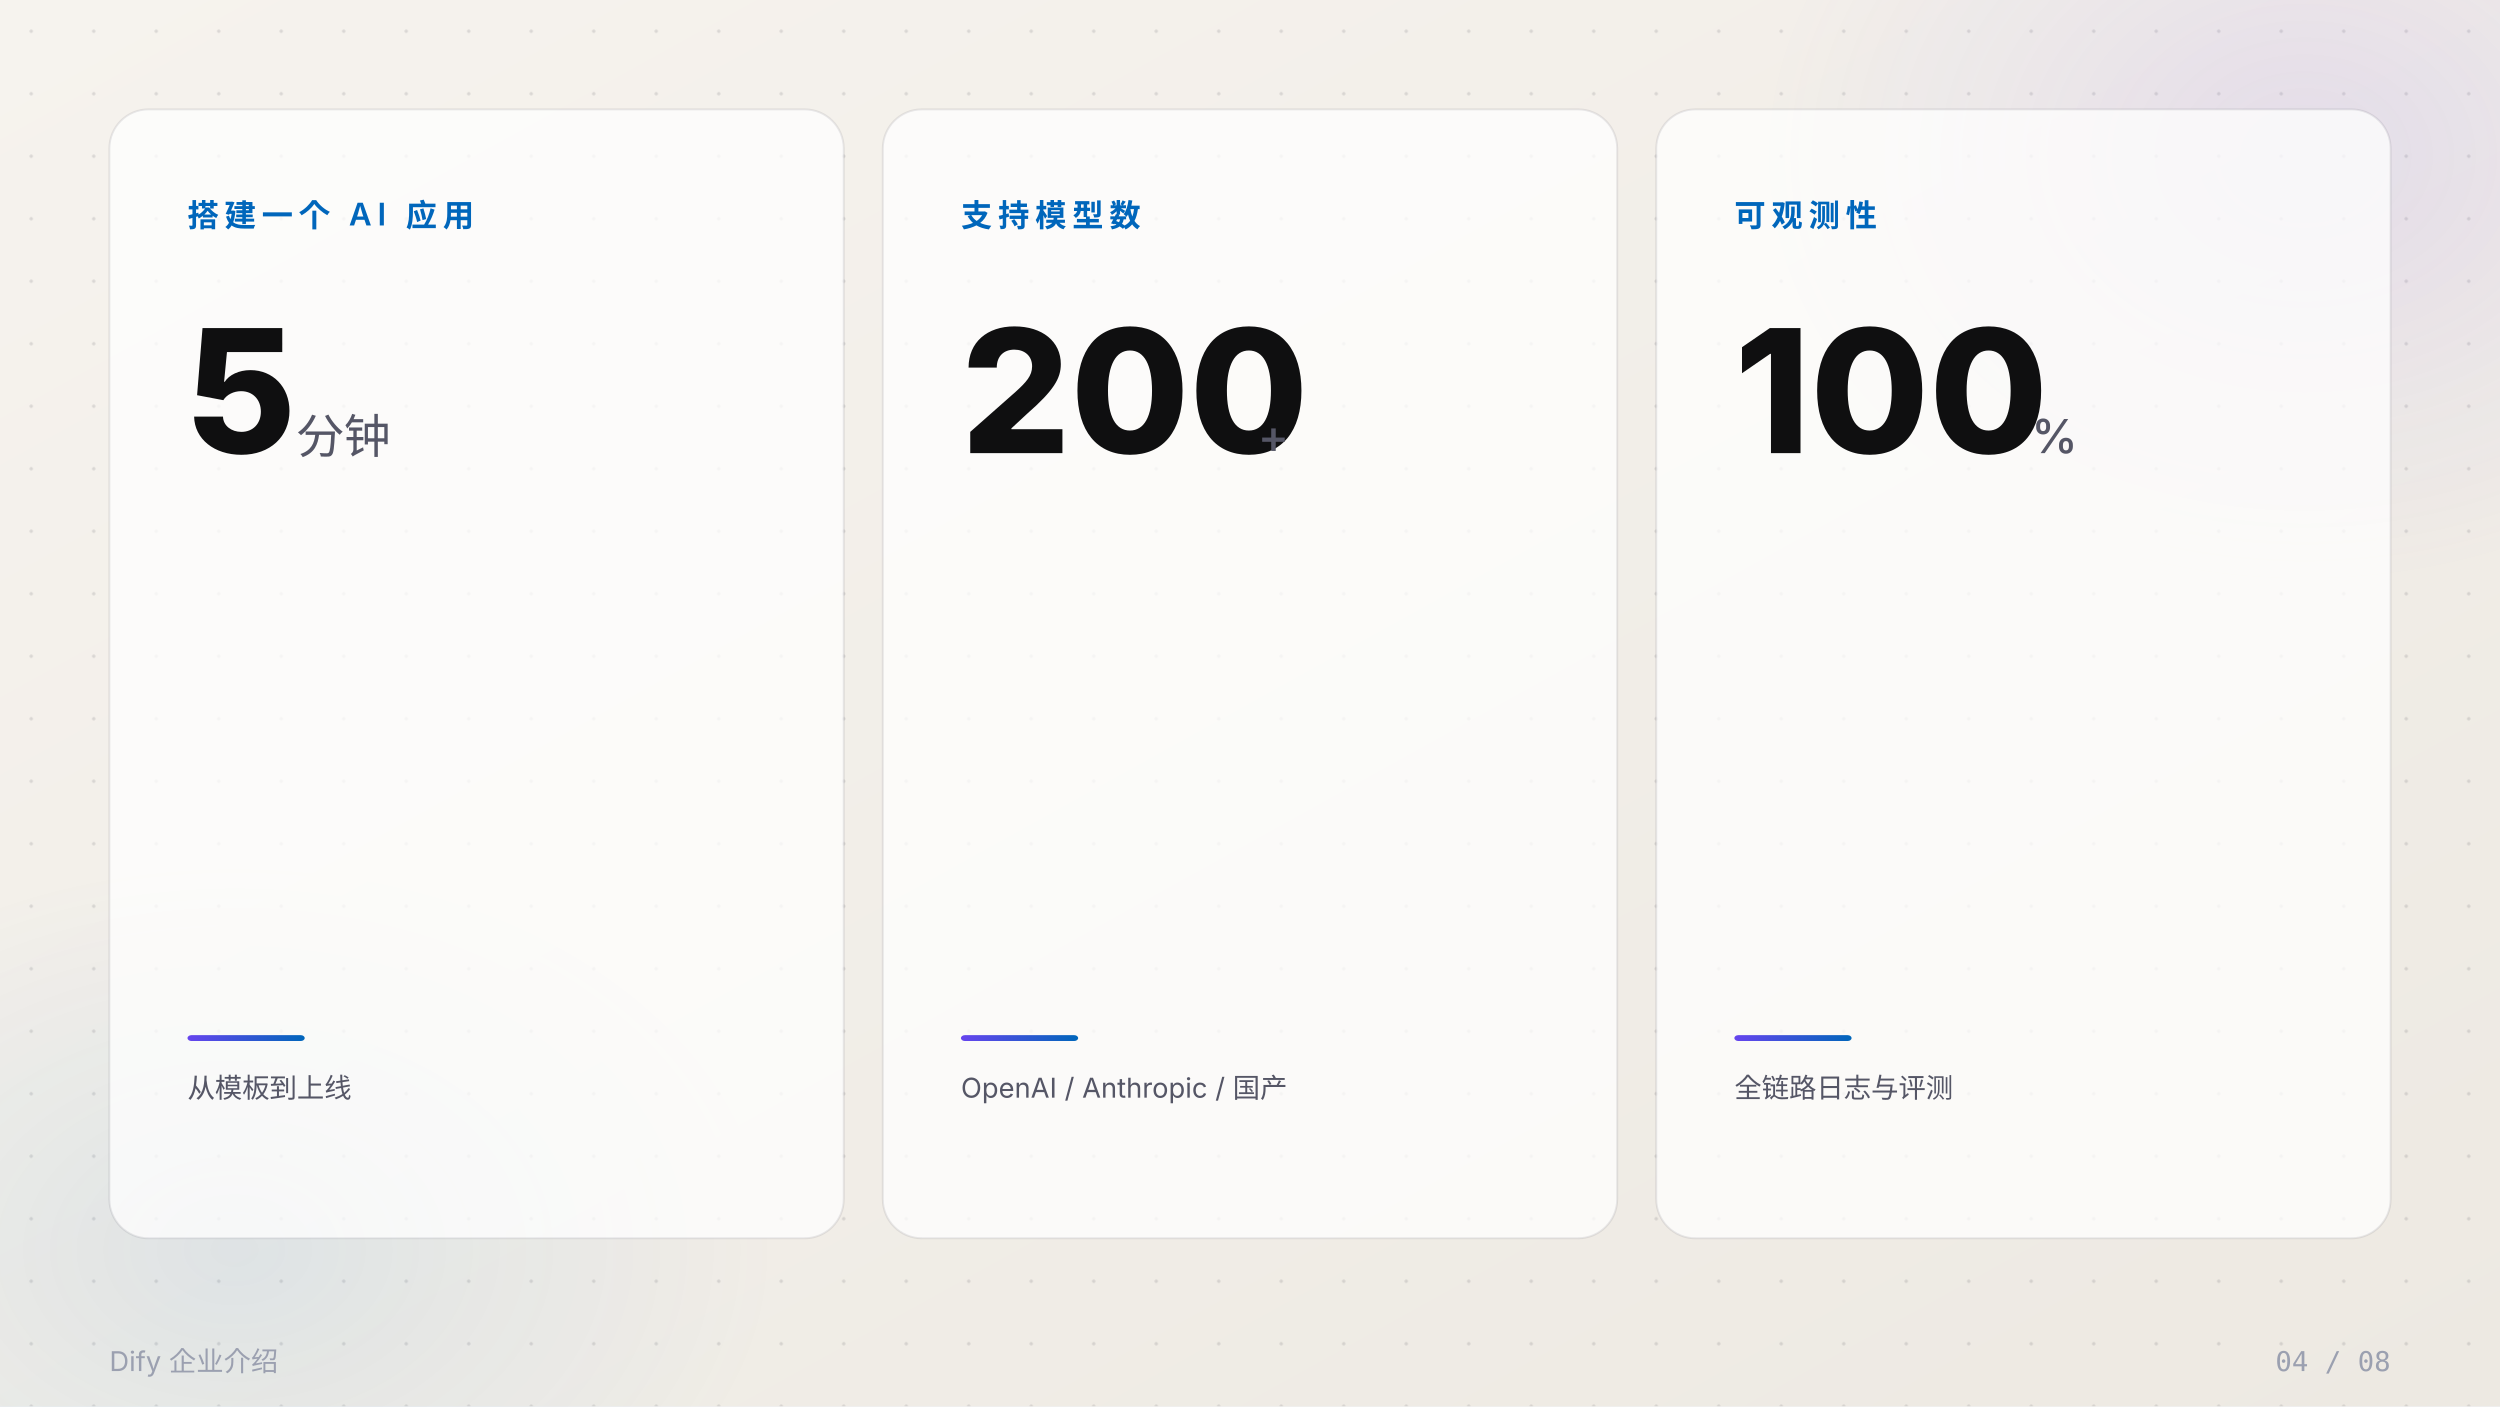
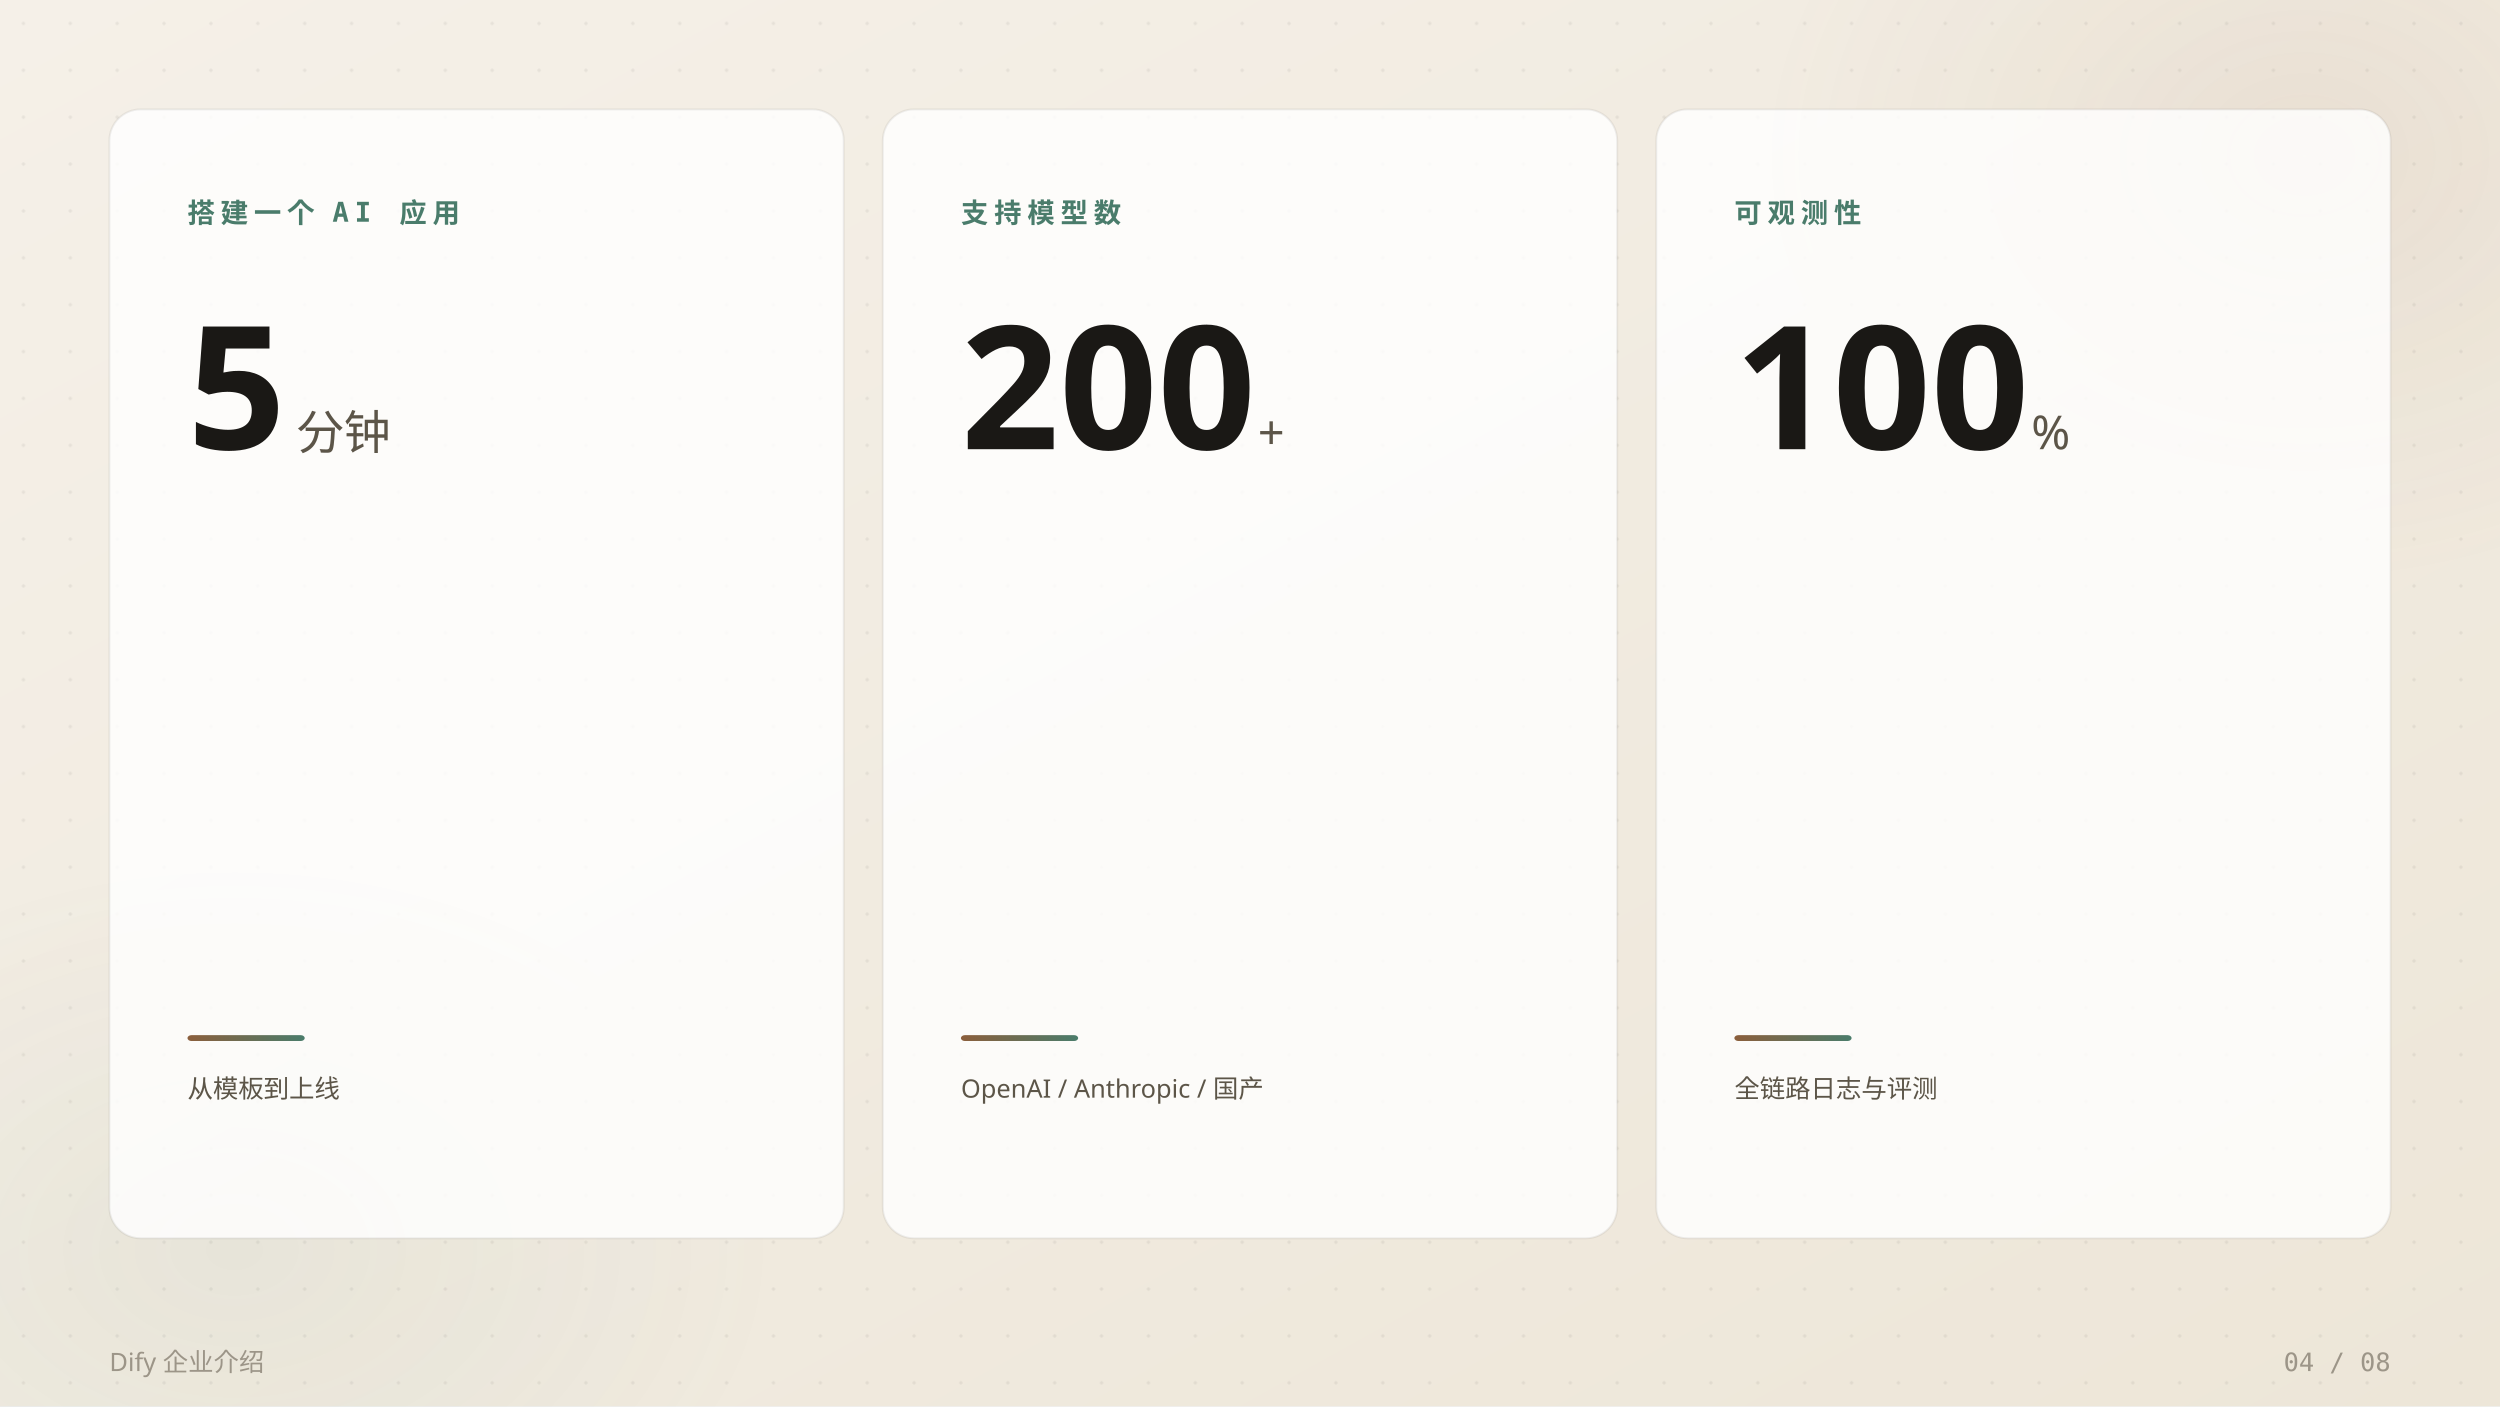
<svg xmlns="http://www.w3.org/2000/svg" viewBox="0 0 1280 720" width="1280" height="720">
  <defs>
    <linearGradient id="bg-grad" x1="0%" y1="0%" x2="100%" y2="100%">
-       <stop offset="0%" stop-color="#F6F3EE" />
-       <stop offset="100%" stop-color="#EDE9E2" />
+       <stop offset="0%" stop-color="#F5F0E8" />
+       <stop offset="100%" stop-color="#EDE6D8" />
    </linearGradient>
    <linearGradient id="accent-grad" x1="0%" y1="0%" x2="100%" y2="0%">
-       <stop offset="0%" stop-color="#6644ee" />
-       <stop offset="100%" stop-color="#0066bb" />
+       <stop offset="0%" stop-color="#8B5E3C" />
+       <stop offset="100%" stop-color="#4a7c6b" />
    </linearGradient>
    <linearGradient id="accent-grad-v" x1="0%" y1="0%" x2="0%" y2="100%">
-       <stop offset="0%" stop-color="#6644ee" />
-       <stop offset="100%" stop-color="#0066bb" />
+       <stop offset="0%" stop-color="#8B5E3C" />
+       <stop offset="100%" stop-color="#4a7c6b" />
    </linearGradient>
    <radialGradient id="spot-1" cx="50%" cy="50%" r="50%">
-       <stop offset="0%" stop-color="#6644ee" stop-opacity="0.1" />
-       <stop offset="100%" stop-color="#6644ee" stop-opacity="0" />
+       <stop offset="0%" stop-color="#8B5E3C" stop-opacity="0.08" />
+       <stop offset="100%" stop-color="#8B5E3C" stop-opacity="0" />
    </radialGradient>
    <radialGradient id="spot-2" cx="50%" cy="50%" r="50%">
-       <stop offset="0%" stop-color="#0066bb" stop-opacity="0.08" />
-       <stop offset="100%" stop-color="#0066bb" stop-opacity="0" />
+       <stop offset="0%" stop-color="#4a7c6b" stop-opacity="0.06" />
+       <stop offset="100%" stop-color="#4a7c6b" stop-opacity="0" />
    </radialGradient>
-     <pattern id="bg-texture" width="32" height="32" patternUnits="userSpaceOnUse">
-       <circle cx="16" cy="16" r="0.9" fill="#1a1a2e" fill-opacity="0.12" />
+     <pattern id="bg-texture" width="24" height="24" patternUnits="userSpaceOnUse">
+       <circle cx="12" cy="12" r="0.9" fill="#1a1815" fill-opacity="0.06" />
    </pattern>
  </defs>
  <style type="text/css">
-     text { font-family: 'PingFang SC', 'Microsoft YaHei', 'SF Pro Display', 'Inter', sans-serif; }
-     .mono { font-family: 'SF Mono', 'JetBrains Mono', Menlo, monospace; }
-     .eyebrow { font-size: 16px; fill: #0066bb; letter-spacing: 3px; font-weight: 600; }
-     .h1 { font-size: 60px; fill: #0F0F10; font-weight: 700; }
-     .h2 { font-size: 44px; fill: #0F0F10; font-weight: 700; }
-     .h3 { font-size: 30px; fill: #0F0F10; font-weight: 600; }
-     .h4 { font-size: 22px; fill: #0F0F10; font-weight: 600; }
-     .body { font-size: 18px; fill: #555666; }
-     .small { font-size: 14px; fill: #9BA0B0; }
-     .stat-huge { font-size: 110px; fill: #0F0F10; font-weight: 800; }
-     .stat-unit { font-size: 28px; fill: #555666; font-weight: 500; }
+     text { font-family: 'Noto Sans SC', 'PingFang SC', 'Microsoft YaHei', sans-serif; }
+     .mono { font-family: 'IBM Plex Mono', 'SF Mono', 'JetBrains Mono', Menlo, monospace; }
+     .eyebrow { font-size: 14px; fill: #4a7c6b; letter-spacing: 3px; font-weight: 600; font-family: 'IBM Plex Mono', 'SF Mono', 'JetBrains Mono', Menlo, monospace; }
+     .h1 { font-size: 56px; fill: #1a1815; font-weight: 700; font-family: 'Noto Serif SC', 'Playfair Display', 'Times New Roman', serif; }
+     .h2 { font-size: 42px; fill: #1a1815; font-weight: 700; font-family: 'Noto Serif SC', 'Playfair Display', 'Times New Roman', serif; }
+     .h3 { font-size: 28px; fill: #1a1815; font-weight: 600; font-family: 'Noto Serif SC', 'Playfair Display', 'Times New Roman', serif; }
+     .h4 { font-size: 20px; fill: #1a1815; font-weight: 600; font-family: 'Noto Serif SC', 'Playfair Display', 'Times New Roman', serif; }
+     .body { font-size: 17px; fill: #5c5548; }
+     .small { font-size: 13px; fill: #9c9588; }
+     .stat-huge { font-size: 100px; fill: #1a1815; font-weight: 800; font-family: 'Noto Serif SC', 'Playfair Display', 'Times New Roman', serif; }
+     .stat-unit { font-size: 26px; fill: #5c5548; font-weight: 500; }
  </style>
  <rect width="1280" height="720" fill="url(#bg-grad)" />
  <rect width="1280" height="720" fill="url(#bg-texture)" />
  <ellipse cx="1180" cy="80" rx="280" ry="220" fill="url(#spot-1)" />
  <ellipse cx="120" cy="640" rx="280" ry="200" fill="url(#spot-2)" />
  <g transform="translate(56, 56)">
-     <rect x="0" y="0" width="376" height="578" rx="20" fill="#FFFFFF" fill-opacity="0.75" stroke="#1a1a2e" stroke-opacity="0.09" stroke-width="1" />
+     <rect x="0" y="0" width="376" height="578" rx="16" fill="#FFFFFF" fill-opacity="0.82" stroke="#1a1815" stroke-opacity="0.07" stroke-width="1" />
    <svg x="40" y="40" width="296" height="498" viewBox="0 0 296 498">
-       <text x="0" y="20" class="eyebrow">搭建一个 AI 应用</text>
-       <text x="0" y="136" font-size="88" fill="#0F0F10" font-weight="800">5</text>
-       <text x="56" y="136" font-size="24" fill="#555666" font-weight="500">分钟</text>
+       <text x="0" y="18" class="eyebrow">搭建一个 AI 应用</text>
+       <text x="0" y="134" font-size="88" fill="#1a1815" font-weight="800">5</text>
+       <text x="56" y="134" font-size="24" fill="#5c5548" font-weight="500">分钟</text>
      <rect x="0" y="434" width="60" height="3" fill="url(#accent-grad)" rx="2" />
-       <text x="0" y="466" font-size="14" fill="#555666">从模板到上线</text>
+       <text x="0" y="466" font-size="13" fill="#5c5548">从模板到上线</text>
    </svg>
  </g>
  <g transform="translate(452, 56)">
-     <rect x="0" y="0" width="376" height="578" rx="20" fill="#FFFFFF" fill-opacity="0.75" stroke="#1a1a2e" stroke-opacity="0.09" stroke-width="1" />
+     <rect x="0" y="0" width="376" height="578" rx="16" fill="#FFFFFF" fill-opacity="0.82" stroke="#1a1815" stroke-opacity="0.07" stroke-width="1" />
    <svg x="40" y="40" width="296" height="498" viewBox="0 0 296 498">
-       <text x="0" y="20" class="eyebrow">支持模型数</text>
-       <text x="0" y="136" font-size="88" fill="#0F0F10" font-weight="800">200</text>
-       <text x="152" y="136" font-size="24" fill="#555666" font-weight="500">+</text>
+       <text x="0" y="18" class="eyebrow">支持模型数</text>
+       <text x="0" y="134" font-size="88" fill="#1a1815" font-weight="800">200</text>
+       <text x="152" y="134" font-size="24" fill="#5c5548" font-weight="500">+</text>
      <rect x="0" y="434" width="60" height="3" fill="url(#accent-grad)" rx="2" />
-       <text x="0" y="466" font-size="14" fill="#555666">OpenAI / Anthropic / 国产</text>
+       <text x="0" y="466" font-size="13" fill="#5c5548">OpenAI / Anthropic / 国产</text>
    </svg>
  </g>
  <g transform="translate(848, 56)">
-     <rect x="0" y="0" width="376" height="578" rx="20" fill="#FFFFFF" fill-opacity="0.75" stroke="#1a1a2e" stroke-opacity="0.09" stroke-width="1" />
+     <rect x="0" y="0" width="376" height="578" rx="16" fill="#FFFFFF" fill-opacity="0.82" stroke="#1a1815" stroke-opacity="0.07" stroke-width="1" />
    <svg x="40" y="40" width="296" height="498" viewBox="0 0 296 498">
-       <text x="0" y="20" class="eyebrow">可观测性</text>
-       <text x="0" y="136" font-size="88" fill="#0F0F10" font-weight="800">100</text>
-       <text x="152" y="136" font-size="24" fill="#555666" font-weight="500">%</text>
+       <text x="0" y="18" class="eyebrow">可观测性</text>
+       <text x="0" y="134" font-size="88" fill="#1a1815" font-weight="800">100</text>
+       <text x="152" y="134" font-size="24" fill="#5c5548" font-weight="500">%</text>
      <rect x="0" y="434" width="60" height="3" fill="url(#accent-grad)" rx="2" />
-       <text x="0" y="466" font-size="14" fill="#555666">全链路日志与评测</text>
+       <text x="0" y="466" font-size="13" fill="#5c5548">全链路日志与评测</text>
    </svg>
  </g>
  <text x="56" y="702" class="small">Dify 企业介绍</text>
  <text x="1224" y="702" class="small mono" text-anchor="end">04 / 08</text>
</svg>
